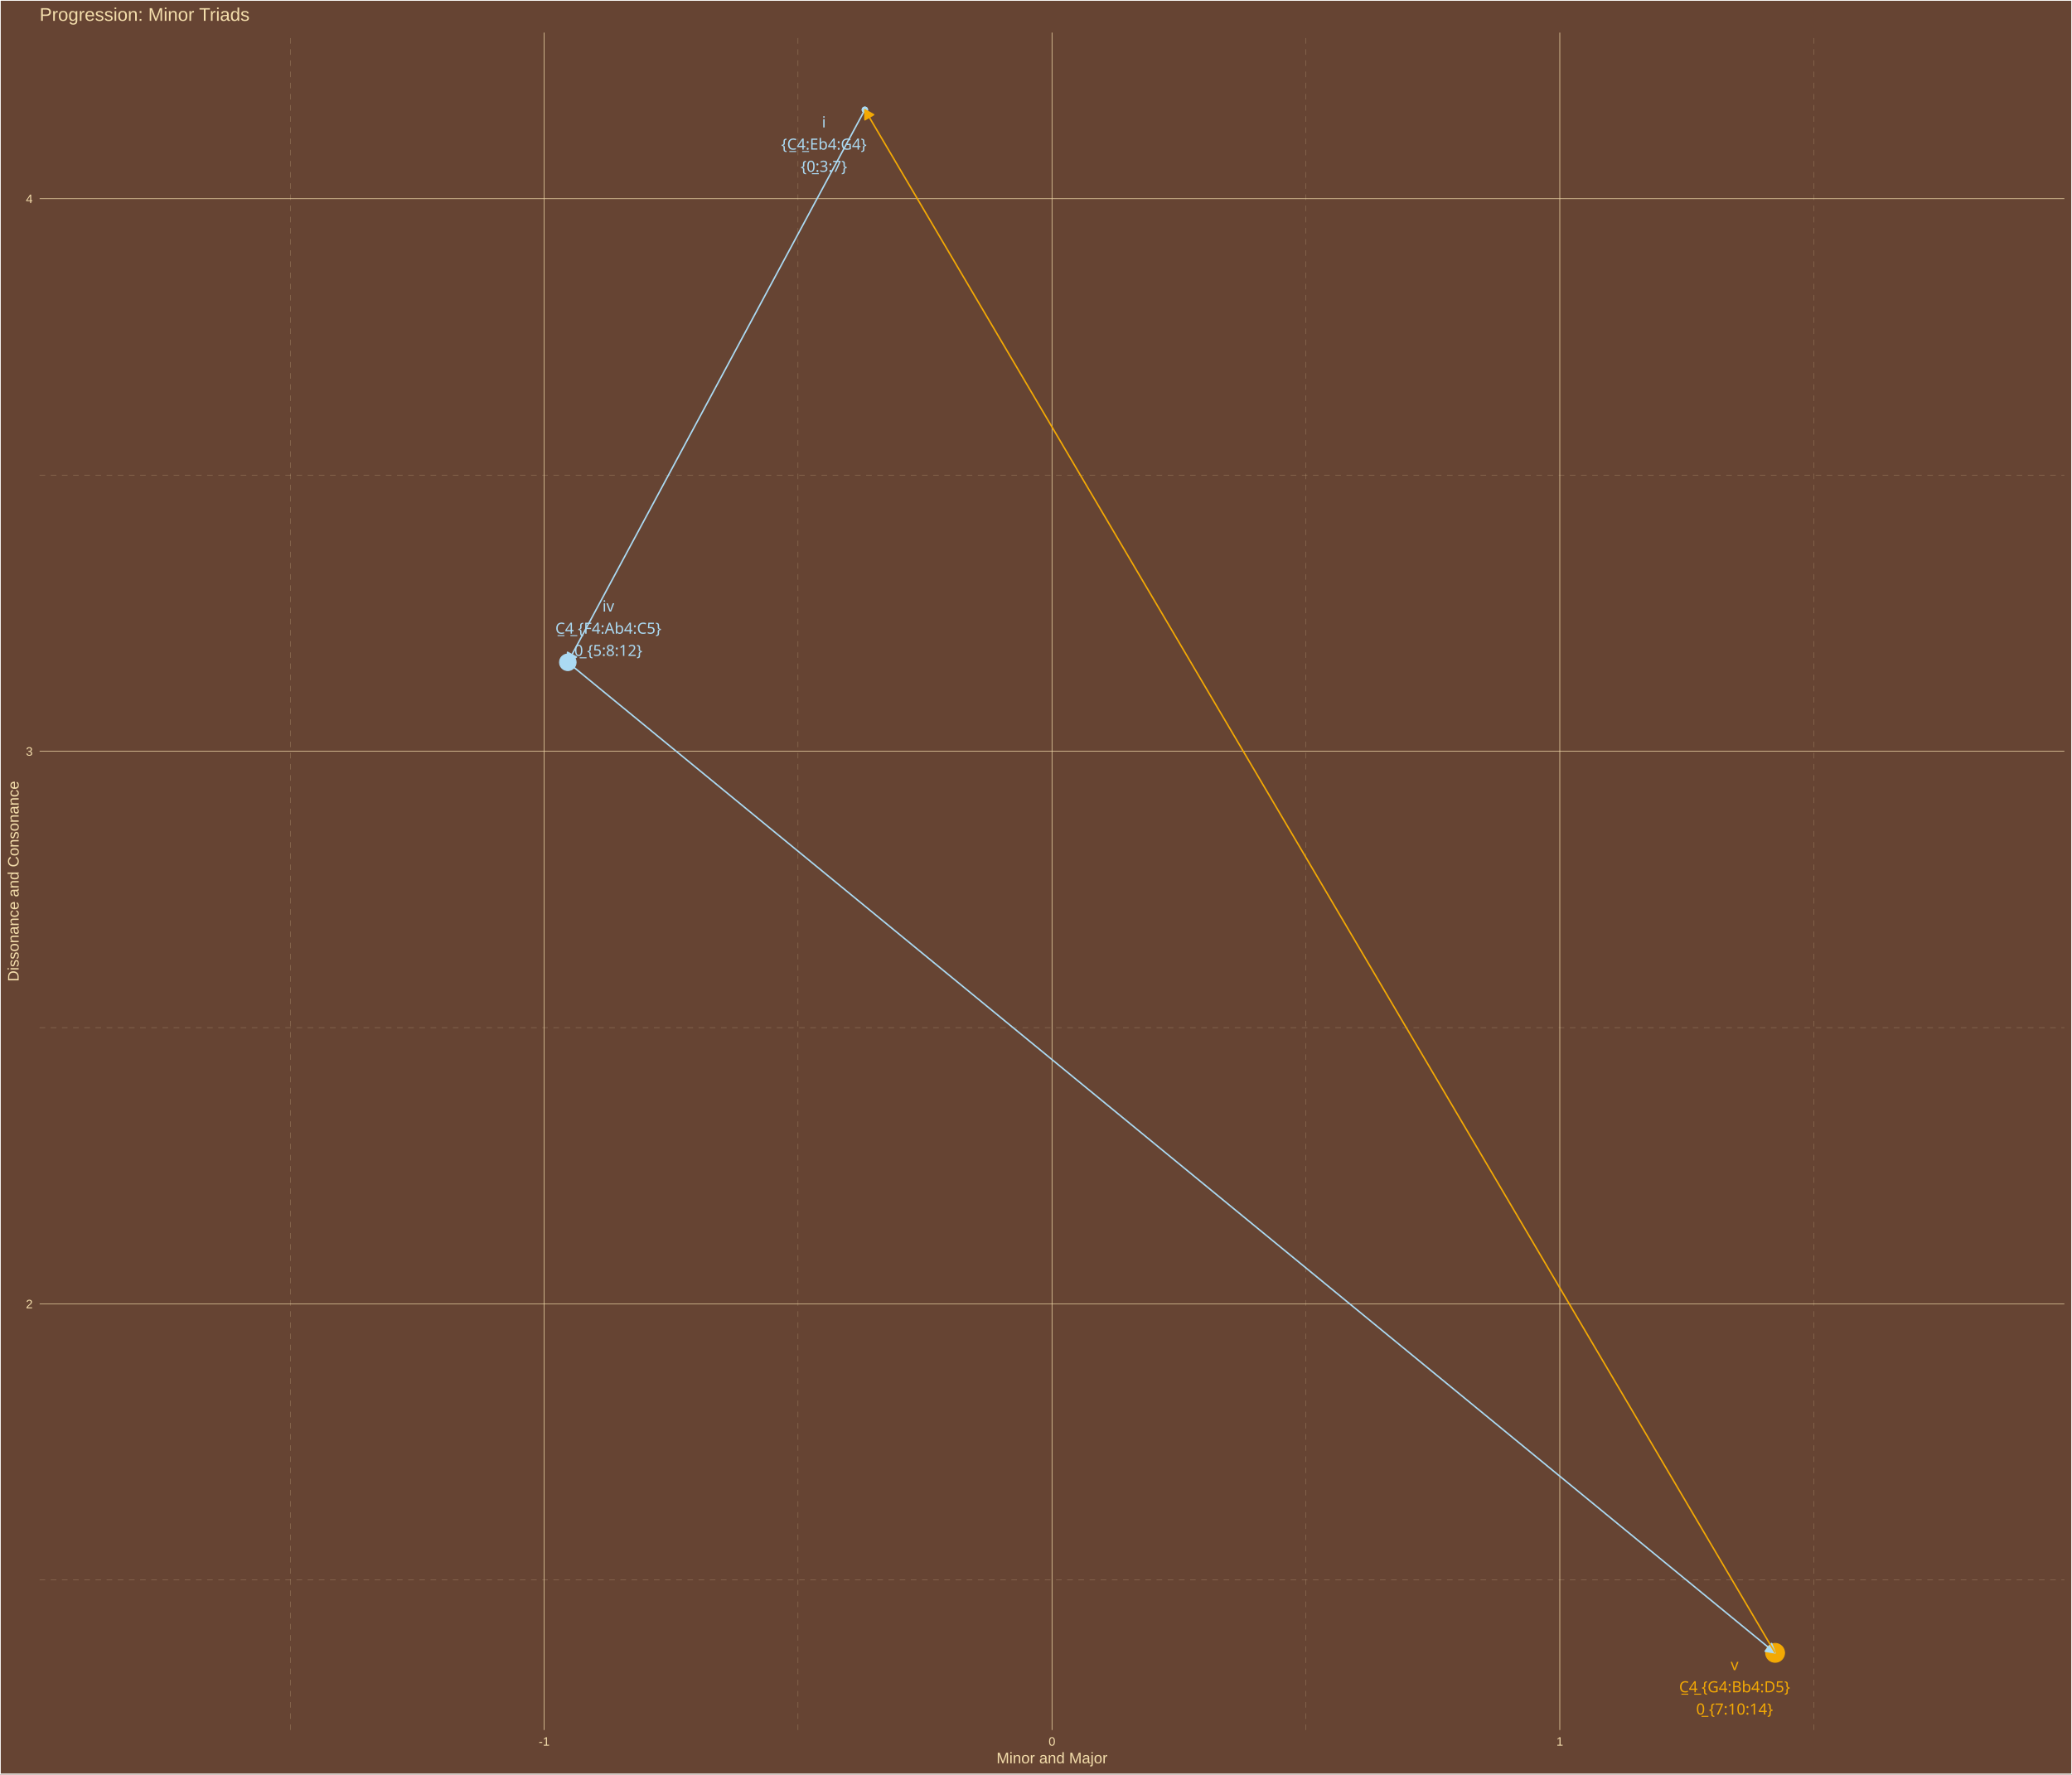
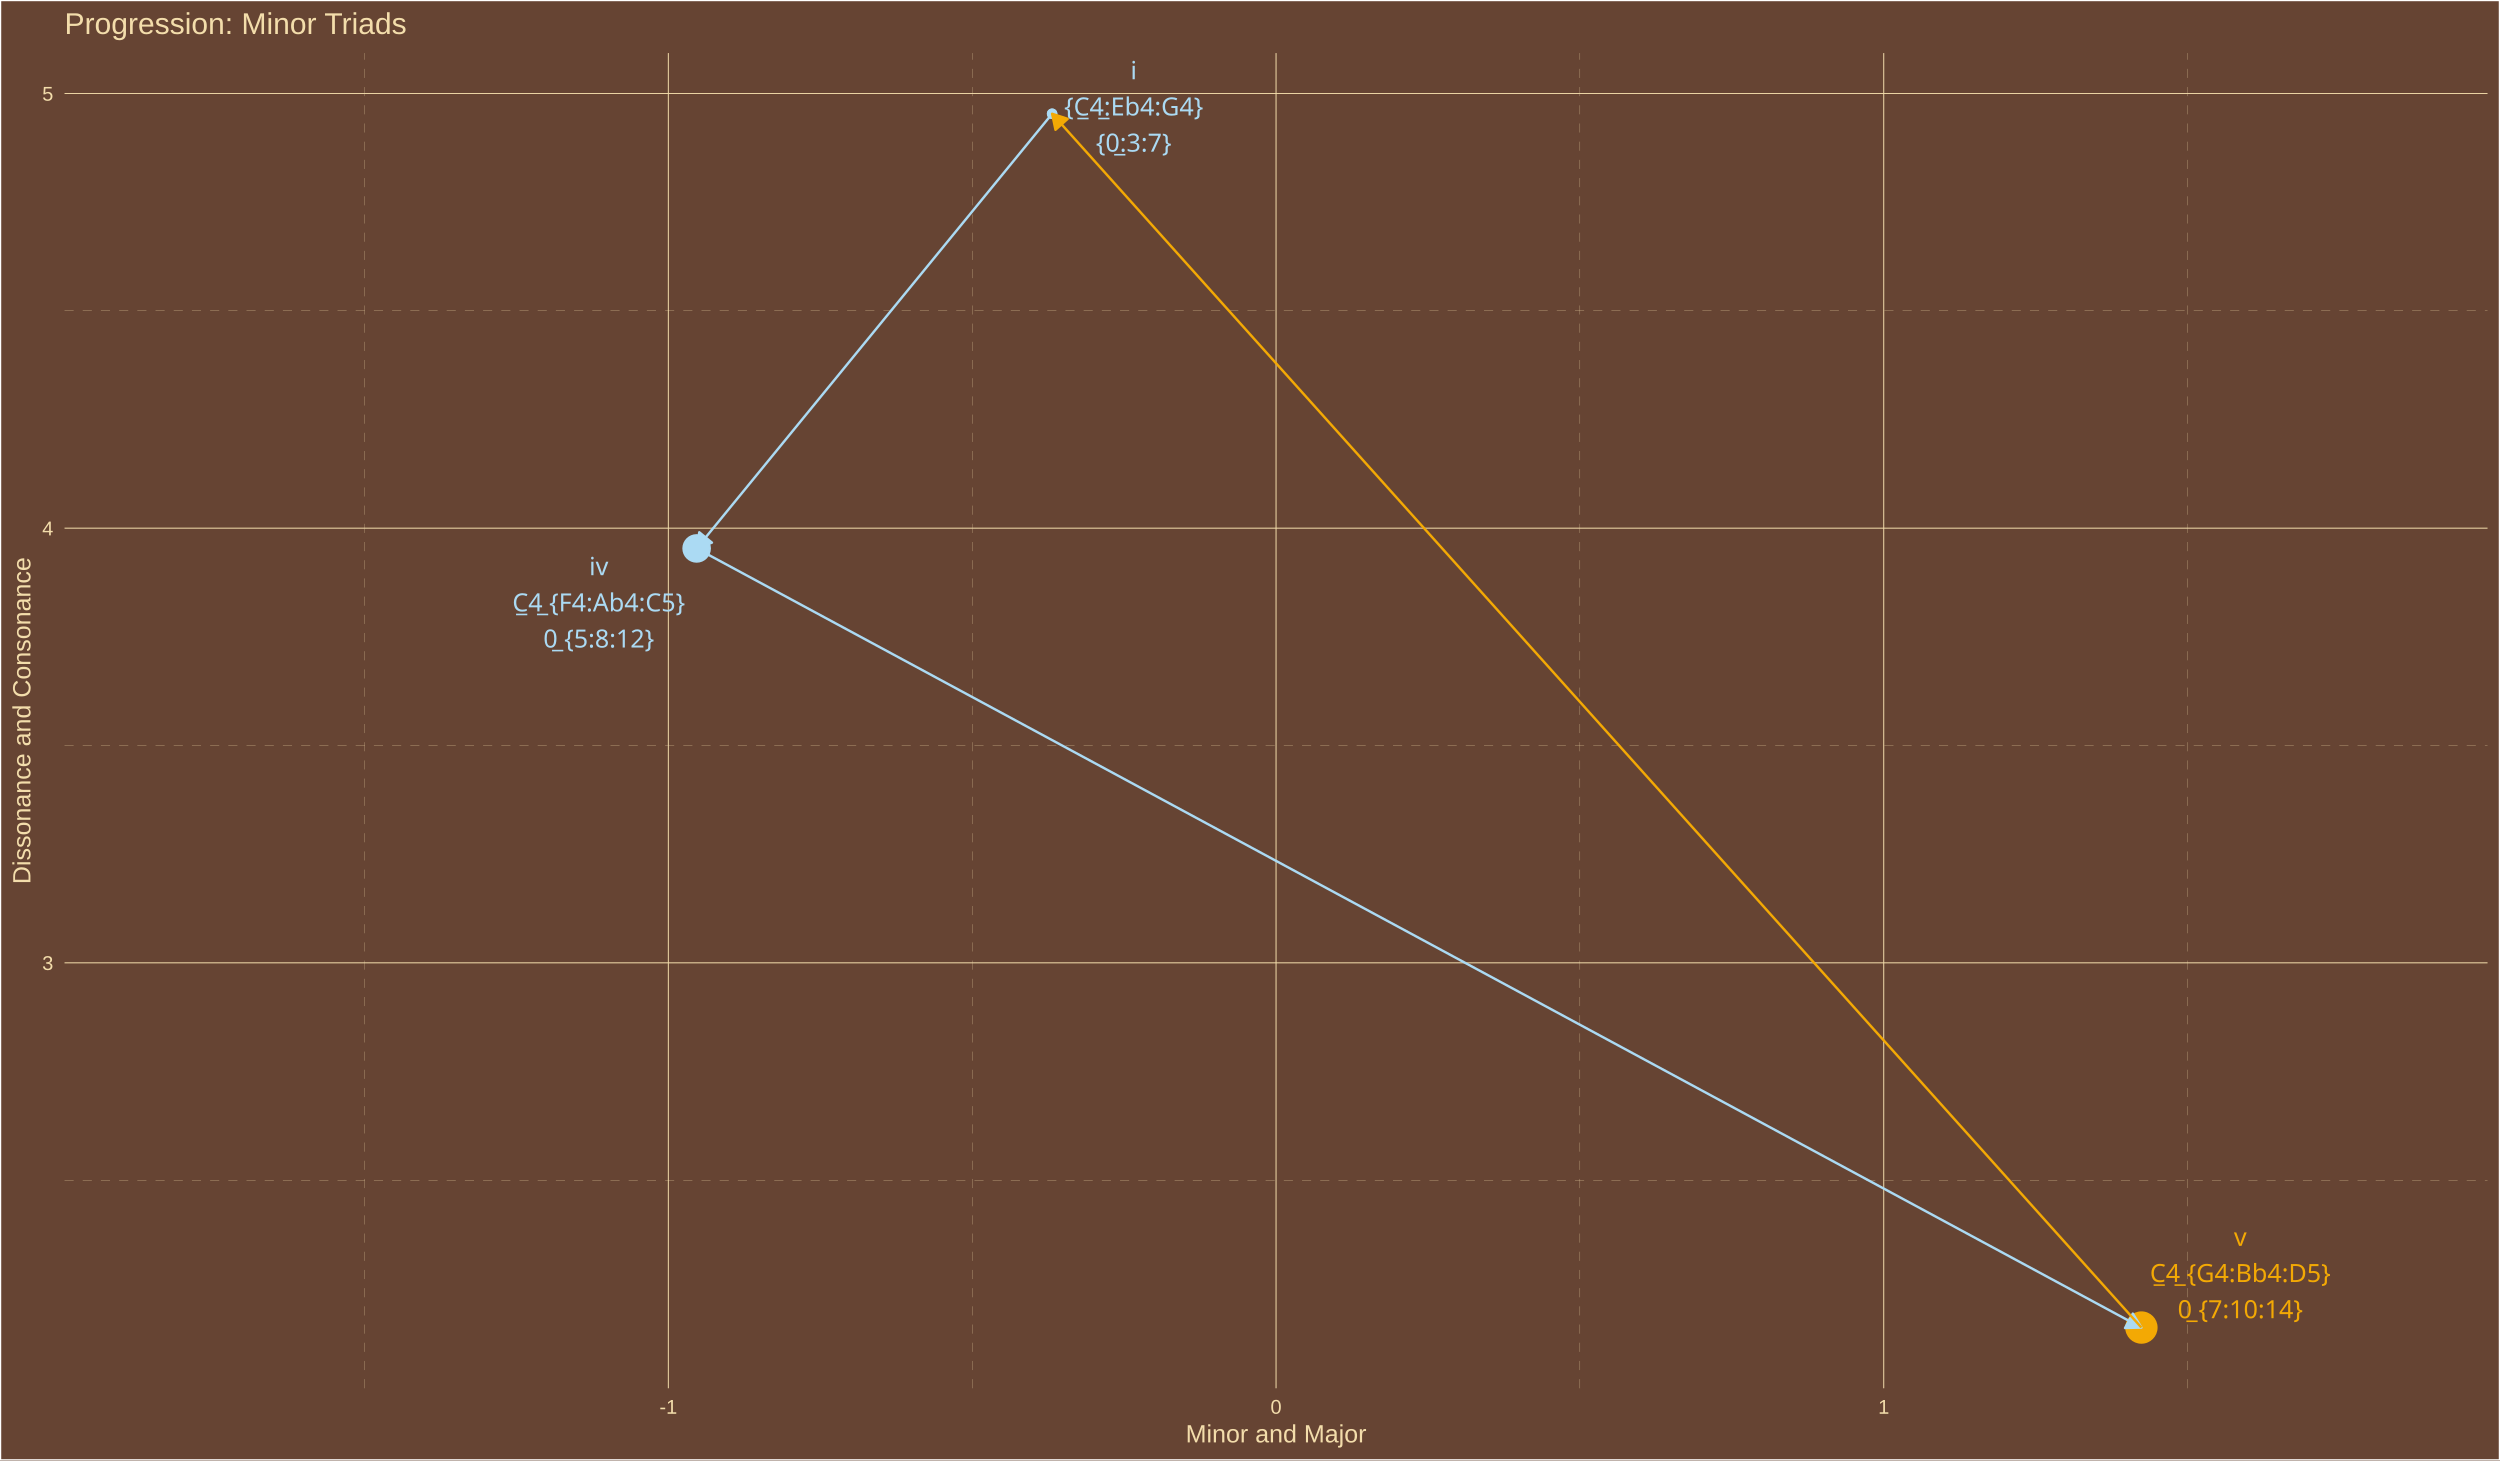
- <svg xmlns="http://www.w3.org/2000/svg" class="svglite" width="1484.00pt" height="1271.00pt" viewBox="0 0 1484.00 1271.00">
+ <svg xmlns="http://www.w3.org/2000/svg" class="svglite" width="1099.00pt" height="642.00pt" viewBox="0 0 1099.00 642.00">
  <defs>
    <style type="text/css">
    .svglite line, .svglite polyline, .svglite polygon, .svglite path, .svglite rect, .svglite circle {
      fill: none;
      stroke: #000000;
      stroke-linecap: round;
      stroke-linejoin: round;
      stroke-miterlimit: 10.00;
    }
    .svglite text {
      white-space: pre;
    }
  </style>
  </defs>
  <rect width="100%" height="100%" style="stroke: none; fill: #664433;" />
  <defs>
-     <clipPath id="cpMC4wMHwxNDg0LjAwfDAuMDB8MTI3MS4wMA==">
-       <rect x="0.00" y="0.00" width="1484.00" height="1271.00" />
+     <clipPath id="cpMC4wMHwxMDk5LjAwfDAuMDB8NjQyLjAw">
+       <rect x="0.00" y="0.00" width="1099.00" height="642.00" />
    </clipPath>
  </defs>
-   <g clip-path="url(#cpMC4wMHwxNDg0LjAwfDAuMDB8MTI3MS4wMA==)">
-     <rect x="0.00" y="0.00" width="1484.00" height="1271.00" style="stroke-width: 1.07; stroke: #FFFFFF; fill: #664433;" />
+   <g clip-path="url(#cpMC4wMHwxMDk5LjAwfDAuMDB8NjQyLjAw)">
+     <rect x="0.00" y="0.00" width="1099.00" height="642.00" style="stroke-width: 1.07; stroke: #FFFFFF; fill: #664433;" />
  </g>
  <defs>
-     <clipPath id="cpMjguMzd8MTQ3OC41MnwyMy4zNHwxMjM5LjI3">
-       <rect x="28.37" y="23.34" width="1450.15" height="1215.93" />
+     <clipPath id="cpMjguMzd8MTA5My41MnwyMy4zNHw2MTAuMjc=">
+       <rect x="28.37" y="23.34" width="1065.15" height="586.93" />
    </clipPath>
  </defs>
-   <g clip-path="url(#cpMjguMzd8MTQ3OC41MnwyMy4zNHwxMjM5LjI3)">
-     <rect x="28.37" y="23.34" width="1450.15" height="1215.93" style="stroke-width: 1.07; stroke: none; fill: #664433;" />
-     <polyline points="28.37,1131.94 1478.52,1131.94 " style="stroke-width: 0.11; stroke: #F3DDAB; stroke-dasharray: 4.00,4.00; stroke-linecap: butt;" />
-     <polyline points="28.37,736.09 1478.52,736.09 " style="stroke-width: 0.11; stroke: #F3DDAB; stroke-dasharray: 4.00,4.00; stroke-linecap: butt;" />
-     <polyline points="28.37,340.24 1478.52,340.24 " style="stroke-width: 0.11; stroke: #F3DDAB; stroke-dasharray: 4.00,4.00; stroke-linecap: butt;" />
-     <polyline points="207.89,1239.27 207.89,23.34 " style="stroke-width: 0.11; stroke: #F3DDAB; stroke-dasharray: 4.00,4.00; stroke-linecap: butt;" />
-     <polyline points="571.60,1239.27 571.60,23.34 " style="stroke-width: 0.11; stroke: #F3DDAB; stroke-dasharray: 4.00,4.00; stroke-linecap: butt;" />
-     <polyline points="935.30,1239.27 935.30,23.34 " style="stroke-width: 0.11; stroke: #F3DDAB; stroke-dasharray: 4.00,4.00; stroke-linecap: butt;" />
-     <polyline points="1299.00,1239.27 1299.00,23.34 " style="stroke-width: 0.11; stroke: #F3DDAB; stroke-dasharray: 4.00,4.00; stroke-linecap: butt;" />
-     <polyline points="28.37,934.01 1478.52,934.01 " style="stroke-width: 0.43; stroke: #F3DDAB; stroke-linecap: butt;" />
-     <polyline points="28.37,538.17 1478.52,538.17 " style="stroke-width: 0.43; stroke: #F3DDAB; stroke-linecap: butt;" />
-     <polyline points="28.37,142.32 1478.52,142.32 " style="stroke-width: 0.43; stroke: #F3DDAB; stroke-linecap: butt;" />
-     <polyline points="389.74,1239.27 389.74,23.34 " style="stroke-width: 0.43; stroke: #F3DDAB; stroke-linecap: butt;" />
-     <polyline points="753.45,1239.27 753.45,23.34 " style="stroke-width: 0.43; stroke: #F3DDAB; stroke-linecap: butt;" />
-     <polyline points="1117.15,1239.27 1117.15,23.34 " style="stroke-width: 0.43; stroke: #F3DDAB; stroke-linecap: butt;" />
-     <circle cx="619.43" cy="78.61" r="1.95" style="stroke-width: 0.71; stroke: #ABDAF3; fill: #ABDAF3;" />
-     <circle cx="406.68" cy="474.45" r="1.95" style="stroke-width: 0.71; stroke: #ABDAF3; fill: #ABDAF3;" />
-     <circle cx="1271.36" cy="1184.00" r="1.95" style="stroke-width: 0.71; stroke: #F3A904; fill: #F3A904;" />
-     <circle cx="619.43" cy="78.61" r="1.95" style="stroke-width: 0.71; stroke: #ABDAF3; fill: #ABDAF3;" />
-     <circle cx="619.43" cy="78.61" r="1.42" style="stroke-width: 0.71; stroke: #ABDAF3; fill: #ABDAF3;" />
-     <circle cx="406.68" cy="474.45" r="5.93" style="stroke-width: 0.71; stroke: #ABDAF3; fill: #ABDAF3;" />
-     <circle cx="1271.36" cy="1184.00" r="6.76" style="stroke-width: 0.71; stroke: #F3A904; fill: #F3A904;" />
-     <circle cx="619.43" cy="78.61" r="1.42" style="stroke-width: 0.71; stroke: #ABDAF3; fill: #ABDAF3;" />
-     <line x1="619.43" y1="78.61" x2="406.68" y2="474.45" style="stroke-width: 1.07; stroke: #ABDAF3; stroke-linecap: butt;" />
-     <polygon points="406.46,467.25 406.68,474.45 412.80,470.66 " style="stroke-width: 1.07; stroke: #ABDAF3; stroke-linecap: butt; fill: #ABDAF3;" />
-     <line x1="406.68" y1="474.45" x2="1271.36" y2="1184.00" style="stroke-width: 1.07; stroke: #ABDAF3; stroke-linecap: butt;" />
-     <polygon points="1264.25,1182.82 1271.36,1184.00 1268.82,1177.26 " style="stroke-width: 1.07; stroke: #ABDAF3; stroke-linecap: butt; fill: #ABDAF3;" />
-     <line x1="1271.36" y1="1184.00" x2="619.43" y2="78.61" style="stroke-width: 1.07; stroke: #F3A904; stroke-linecap: butt;" />
-     <polygon points="625.70,82.15 619.43,78.61 619.49,85.80 " style="stroke-width: 1.07; stroke: #F3A904; stroke-linecap: butt; fill: #F3A904;" />
-     <text x="590.10" y="91.29" text-anchor="middle" style="font-size: 11.04px;fill: #ABDAF3; font-family: &quot;Arial Unicode MS&quot;;" textLength="2.45px" lengthAdjust="spacingAndGlyphs">i</text>
-     <text x="590.10" y="107.18" text-anchor="middle" style="font-size: 11.04px;fill: #ABDAF3; font-family: &quot;Arial Unicode MS&quot;;" textLength="61.95px" lengthAdjust="spacingAndGlyphs">{C̲4̲:Eb4:G4}</text>
-     <text x="590.10" y="123.08" text-anchor="middle" style="font-size: 11.04px;fill: #ABDAF3; font-family: &quot;Arial Unicode MS&quot;;" textLength="31.91px" lengthAdjust="spacingAndGlyphs">{0̲:3:7}</text>
-     <text x="435.69" y="438.06" text-anchor="middle" style="font-size: 11.04px;fill: #ABDAF3; font-family: &quot;Arial Unicode MS&quot;;" textLength="7.96px" lengthAdjust="spacingAndGlyphs">iv</text>
-     <text x="435.69" y="453.96" text-anchor="middle" style="font-size: 11.04px;fill: #ABDAF3; font-family: &quot;Arial Unicode MS&quot;;" textLength="77.27px" lengthAdjust="spacingAndGlyphs">C̲4̲ {F4:Ab4:C5}</text>
-     <text x="435.69" y="469.86" text-anchor="middle" style="font-size: 11.04px;fill: #ABDAF3; font-family: &quot;Arial Unicode MS&quot;;" textLength="47.25px" lengthAdjust="spacingAndGlyphs">0̲ {5:8:12}</text>
-     <text x="1242.34" y="1196.37" text-anchor="middle" style="font-size: 11.04px;fill: #F3A904; font-family: &quot;Arial Unicode MS&quot;;" textLength="5.52px" lengthAdjust="spacingAndGlyphs">v</text>
-     <text x="1242.34" y="1212.26" text-anchor="middle" style="font-size: 11.04px;fill: #F3A904; font-family: &quot;Arial Unicode MS&quot;;" textLength="79.11px" lengthAdjust="spacingAndGlyphs">C̲4̲ {G4:Bb4:D5}</text>
-     <text x="1242.34" y="1228.16" text-anchor="middle" style="font-size: 11.04px;fill: #F3A904; font-family: &quot;Arial Unicode MS&quot;;" textLength="53.38px" lengthAdjust="spacingAndGlyphs">0̲ {7:10:14}</text>
+   <g clip-path="url(#cpMjguMzd8MTA5My41MnwyMy4zNHw2MTAuMjc=)">
+     <rect x="28.37" y="23.34" width="1065.15" height="586.93" style="stroke-width: 1.07; stroke: none; fill: #664433;" />
+     <polyline points="28.37,518.81 1093.52,518.81 " style="stroke-width: 0.11; stroke: #F3DDAB; stroke-dasharray: 4.00,4.00; stroke-linecap: butt;" />
+     <polyline points="28.37,327.73 1093.52,327.73 " style="stroke-width: 0.11; stroke: #F3DDAB; stroke-dasharray: 4.00,4.00; stroke-linecap: butt;" />
+     <polyline points="28.37,136.66 1093.52,136.66 " style="stroke-width: 0.11; stroke: #F3DDAB; stroke-dasharray: 4.00,4.00; stroke-linecap: butt;" />
+     <polyline points="160.23,610.27 160.23,23.34 " style="stroke-width: 0.11; stroke: #F3DDAB; stroke-dasharray: 4.00,4.00; stroke-linecap: butt;" />
+     <polyline points="427.37,610.27 427.37,23.34 " style="stroke-width: 0.11; stroke: #F3DDAB; stroke-dasharray: 4.00,4.00; stroke-linecap: butt;" />
+     <polyline points="694.52,610.27 694.52,23.34 " style="stroke-width: 0.11; stroke: #F3DDAB; stroke-dasharray: 4.00,4.00; stroke-linecap: butt;" />
+     <polyline points="961.66,610.27 961.66,23.34 " style="stroke-width: 0.11; stroke: #F3DDAB; stroke-dasharray: 4.00,4.00; stroke-linecap: butt;" />
+     <polyline points="28.37,423.27 1093.52,423.27 " style="stroke-width: 0.43; stroke: #F3DDAB; stroke-linecap: butt;" />
+     <polyline points="28.37,232.19 1093.52,232.19 " style="stroke-width: 0.43; stroke: #F3DDAB; stroke-linecap: butt;" />
+     <polyline points="28.37,41.12 1093.52,41.12 " style="stroke-width: 0.43; stroke: #F3DDAB; stroke-linecap: butt;" />
+     <polyline points="293.80,610.27 293.80,23.34 " style="stroke-width: 0.43; stroke: #F3DDAB; stroke-linecap: butt;" />
+     <polyline points="560.95,610.27 560.95,23.34 " style="stroke-width: 0.43; stroke: #F3DDAB; stroke-linecap: butt;" />
+     <polyline points="828.09,610.27 828.09,23.34 " style="stroke-width: 0.43; stroke: #F3DDAB; stroke-linecap: butt;" />
+     <circle cx="462.51" cy="50.01" r="1.95" style="stroke-width: 0.71; stroke: #ABDAF3; fill: #ABDAF3;" />
+     <circle cx="306.24" cy="241.09" r="1.95" style="stroke-width: 0.71; stroke: #ABDAF3; fill: #ABDAF3;" />
+     <circle cx="941.36" cy="583.59" r="1.95" style="stroke-width: 0.71; stroke: #F3A904; fill: #F3A904;" />
+     <circle cx="462.51" cy="50.01" r="1.95" style="stroke-width: 0.71; stroke: #ABDAF3; fill: #ABDAF3;" />
+     <circle cx="462.51" cy="50.01" r="1.42" style="stroke-width: 0.71; stroke: #ABDAF3; fill: #ABDAF3;" />
+     <circle cx="306.24" cy="241.09" r="5.93" style="stroke-width: 0.71; stroke: #ABDAF3; fill: #ABDAF3;" />
+     <circle cx="941.36" cy="583.59" r="6.76" style="stroke-width: 0.71; stroke: #F3A904; fill: #F3A904;" />
+     <circle cx="462.51" cy="50.01" r="1.42" style="stroke-width: 0.71; stroke: #ABDAF3; fill: #ABDAF3;" />
+     <line x1="462.51" y1="50.01" x2="306.24" y2="241.09" style="stroke-width: 1.07; stroke: #ABDAF3; stroke-linecap: butt;" />
+     <polygon points="307.40,233.98 306.24,241.09 312.97,238.54 " style="stroke-width: 1.07; stroke: #ABDAF3; stroke-linecap: butt; fill: #ABDAF3;" />
+     <line x1="306.24" y1="241.09" x2="941.36" y2="583.59" style="stroke-width: 1.07; stroke: #ABDAF3; stroke-linecap: butt;" />
+     <polygon points="934.16,583.80 941.36,583.59 937.58,577.46 " style="stroke-width: 1.07; stroke: #ABDAF3; stroke-linecap: butt; fill: #ABDAF3;" />
+     <line x1="941.36" y1="583.59" x2="462.51" y2="50.01" style="stroke-width: 1.07; stroke: #F3A904; stroke-linecap: butt;" />
+     <polygon points="469.35,52.25 462.51,50.01 463.99,57.06 " style="stroke-width: 1.07; stroke: #F3A904; stroke-linecap: butt; fill: #F3A904;" />
+     <text x="498.37" y="34.86" text-anchor="middle" style="font-size: 11.04px;fill: #ABDAF3; font-family: &quot;Arial Unicode MS&quot;;" textLength="2.45px" lengthAdjust="spacingAndGlyphs">i</text>
+     <text x="498.37" y="50.76" text-anchor="middle" style="font-size: 11.04px;fill: #ABDAF3; font-family: &quot;Arial Unicode MS&quot;;" textLength="61.95px" lengthAdjust="spacingAndGlyphs">{C̲4̲:Eb4:G4}</text>
+     <text x="498.37" y="66.66" text-anchor="middle" style="font-size: 11.04px;fill: #ABDAF3; font-family: &quot;Arial Unicode MS&quot;;" textLength="31.91px" lengthAdjust="spacingAndGlyphs">{0̲:3:7}</text>
+     <text x="263.21" y="252.87" text-anchor="middle" style="font-size: 11.04px;fill: #ABDAF3; font-family: &quot;Arial Unicode MS&quot;;" textLength="7.96px" lengthAdjust="spacingAndGlyphs">iv</text>
+     <text x="263.21" y="268.77" text-anchor="middle" style="font-size: 11.04px;fill: #ABDAF3; font-family: &quot;Arial Unicode MS&quot;;" textLength="77.27px" lengthAdjust="spacingAndGlyphs">C̲4̲ {F4:Ab4:C5}</text>
+     <text x="263.21" y="284.66" text-anchor="middle" style="font-size: 11.04px;fill: #ABDAF3; font-family: &quot;Arial Unicode MS&quot;;" textLength="47.25px" lengthAdjust="spacingAndGlyphs">0̲ {5:8:12}</text>
+     <text x="984.83" y="547.68" text-anchor="middle" style="font-size: 11.04px;fill: #F3A904; font-family: &quot;Arial Unicode MS&quot;;" textLength="5.52px" lengthAdjust="spacingAndGlyphs">v</text>
+     <text x="984.83" y="563.58" text-anchor="middle" style="font-size: 11.04px;fill: #F3A904; font-family: &quot;Arial Unicode MS&quot;;" textLength="79.11px" lengthAdjust="spacingAndGlyphs">C̲4̲ {G4:Bb4:D5}</text>
+     <text x="984.83" y="579.48" text-anchor="middle" style="font-size: 11.04px;fill: #F3A904; font-family: &quot;Arial Unicode MS&quot;;" textLength="53.38px" lengthAdjust="spacingAndGlyphs">0̲ {7:10:14}</text>
  </g>
-   <g clip-path="url(#cpMC4wMHwxNDg0LjAwfDAuMDB8MTI3MS4wMA==)">
-     <text x="23.44" y="937.17" text-anchor="end" style="font-size: 8.80px;fill: #F3DDAB; font-family: &quot;Arial&quot;;" textLength="4.90px" lengthAdjust="spacingAndGlyphs">2</text>
-     <text x="23.44" y="541.32" text-anchor="end" style="font-size: 8.80px;fill: #F3DDAB; font-family: &quot;Arial&quot;;" textLength="4.90px" lengthAdjust="spacingAndGlyphs">3</text>
-     <text x="23.44" y="145.48" text-anchor="end" style="font-size: 8.80px;fill: #F3DDAB; font-family: &quot;Arial&quot;;" textLength="4.90px" lengthAdjust="spacingAndGlyphs">4</text>
-     <text x="389.74" y="1250.50" text-anchor="middle" style="font-size: 8.80px;fill: #F3DDAB; font-family: &quot;Arial&quot;;" textLength="7.83px" lengthAdjust="spacingAndGlyphs">-1</text>
-     <text x="753.45" y="1250.50" text-anchor="middle" style="font-size: 8.80px;fill: #F3DDAB; font-family: &quot;Arial&quot;;" textLength="4.90px" lengthAdjust="spacingAndGlyphs">0</text>
-     <text x="1117.15" y="1250.50" text-anchor="middle" style="font-size: 8.80px;fill: #F3DDAB; font-family: &quot;Arial&quot;;" textLength="4.90px" lengthAdjust="spacingAndGlyphs">1</text>
-     <text x="753.45" y="1263.09" text-anchor="middle" style="font-size: 11.00px;fill: #F3DDAB; font-family: &quot;Arial&quot;;" textLength="79.49px" lengthAdjust="spacingAndGlyphs">Minor and Major</text>
-     <text transform="translate(13.37,631.30) rotate(-90)" text-anchor="middle" style="font-size: 11.00px;fill: #F3DDAB; font-family: &quot;Arial&quot;;" textLength="143.73px" lengthAdjust="spacingAndGlyphs">Dissonance and Consonance</text>
+   <g clip-path="url(#cpMC4wMHwxMDk5LjAwfDAuMDB8NjQyLjAw)">
+     <text x="23.44" y="426.42" text-anchor="end" style="font-size: 8.80px;fill: #F3DDAB; font-family: &quot;Arial&quot;;" textLength="4.90px" lengthAdjust="spacingAndGlyphs">3</text>
+     <text x="23.44" y="235.35" text-anchor="end" style="font-size: 8.80px;fill: #F3DDAB; font-family: &quot;Arial&quot;;" textLength="4.90px" lengthAdjust="spacingAndGlyphs">4</text>
+     <text x="23.44" y="44.27" text-anchor="end" style="font-size: 8.80px;fill: #F3DDAB; font-family: &quot;Arial&quot;;" textLength="4.90px" lengthAdjust="spacingAndGlyphs">5</text>
+     <text x="293.80" y="621.50" text-anchor="middle" style="font-size: 8.80px;fill: #F3DDAB; font-family: &quot;Arial&quot;;" textLength="7.83px" lengthAdjust="spacingAndGlyphs">-1</text>
+     <text x="560.95" y="621.50" text-anchor="middle" style="font-size: 8.80px;fill: #F3DDAB; font-family: &quot;Arial&quot;;" textLength="4.90px" lengthAdjust="spacingAndGlyphs">0</text>
+     <text x="828.09" y="621.50" text-anchor="middle" style="font-size: 8.80px;fill: #F3DDAB; font-family: &quot;Arial&quot;;" textLength="4.90px" lengthAdjust="spacingAndGlyphs">1</text>
+     <text x="560.95" y="634.09" text-anchor="middle" style="font-size: 11.00px;fill: #F3DDAB; font-family: &quot;Arial&quot;;" textLength="79.49px" lengthAdjust="spacingAndGlyphs">Minor and Major</text>
+     <text transform="translate(13.37,316.80) rotate(-90)" text-anchor="middle" style="font-size: 11.00px;fill: #F3DDAB; font-family: &quot;Arial&quot;;" textLength="143.73px" lengthAdjust="spacingAndGlyphs">Dissonance and Consonance</text>
    <text x="28.37" y="14.94" style="font-size: 13.20px;fill: #F3DDAB; font-family: &quot;Arial&quot;;" textLength="151.01px" lengthAdjust="spacingAndGlyphs">Progression: Minor Triads</text>
  </g>
</svg>
